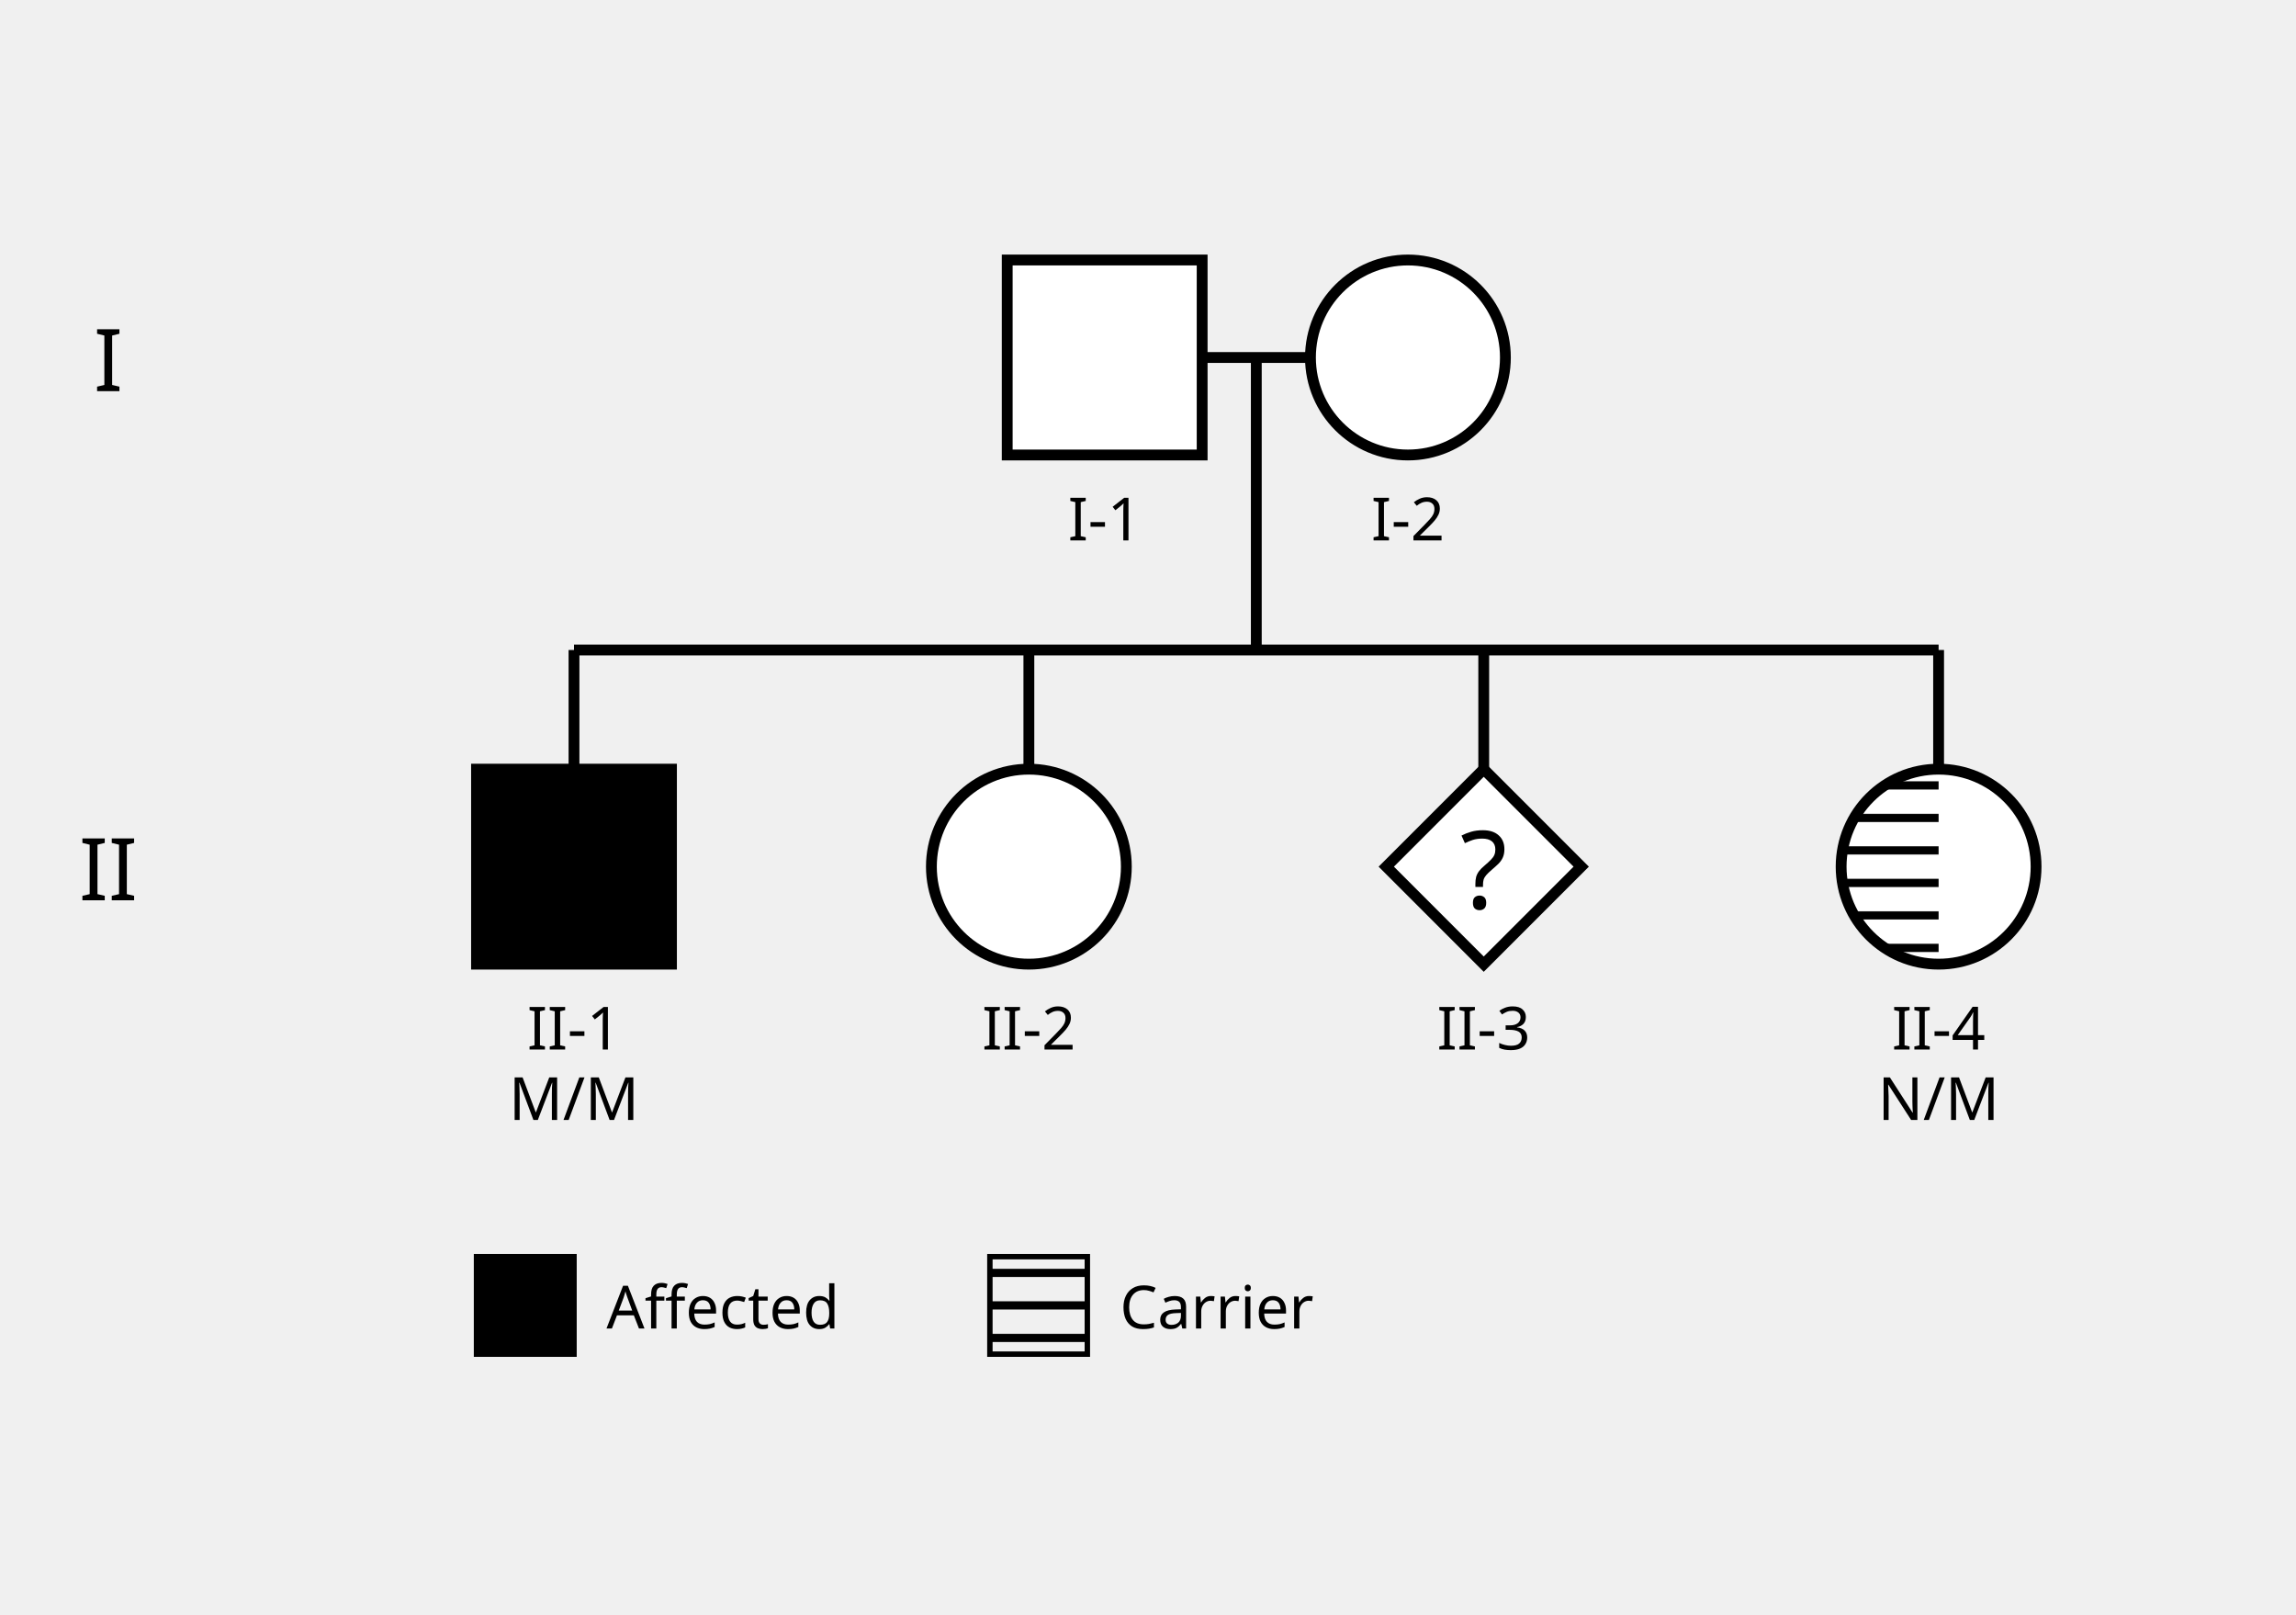
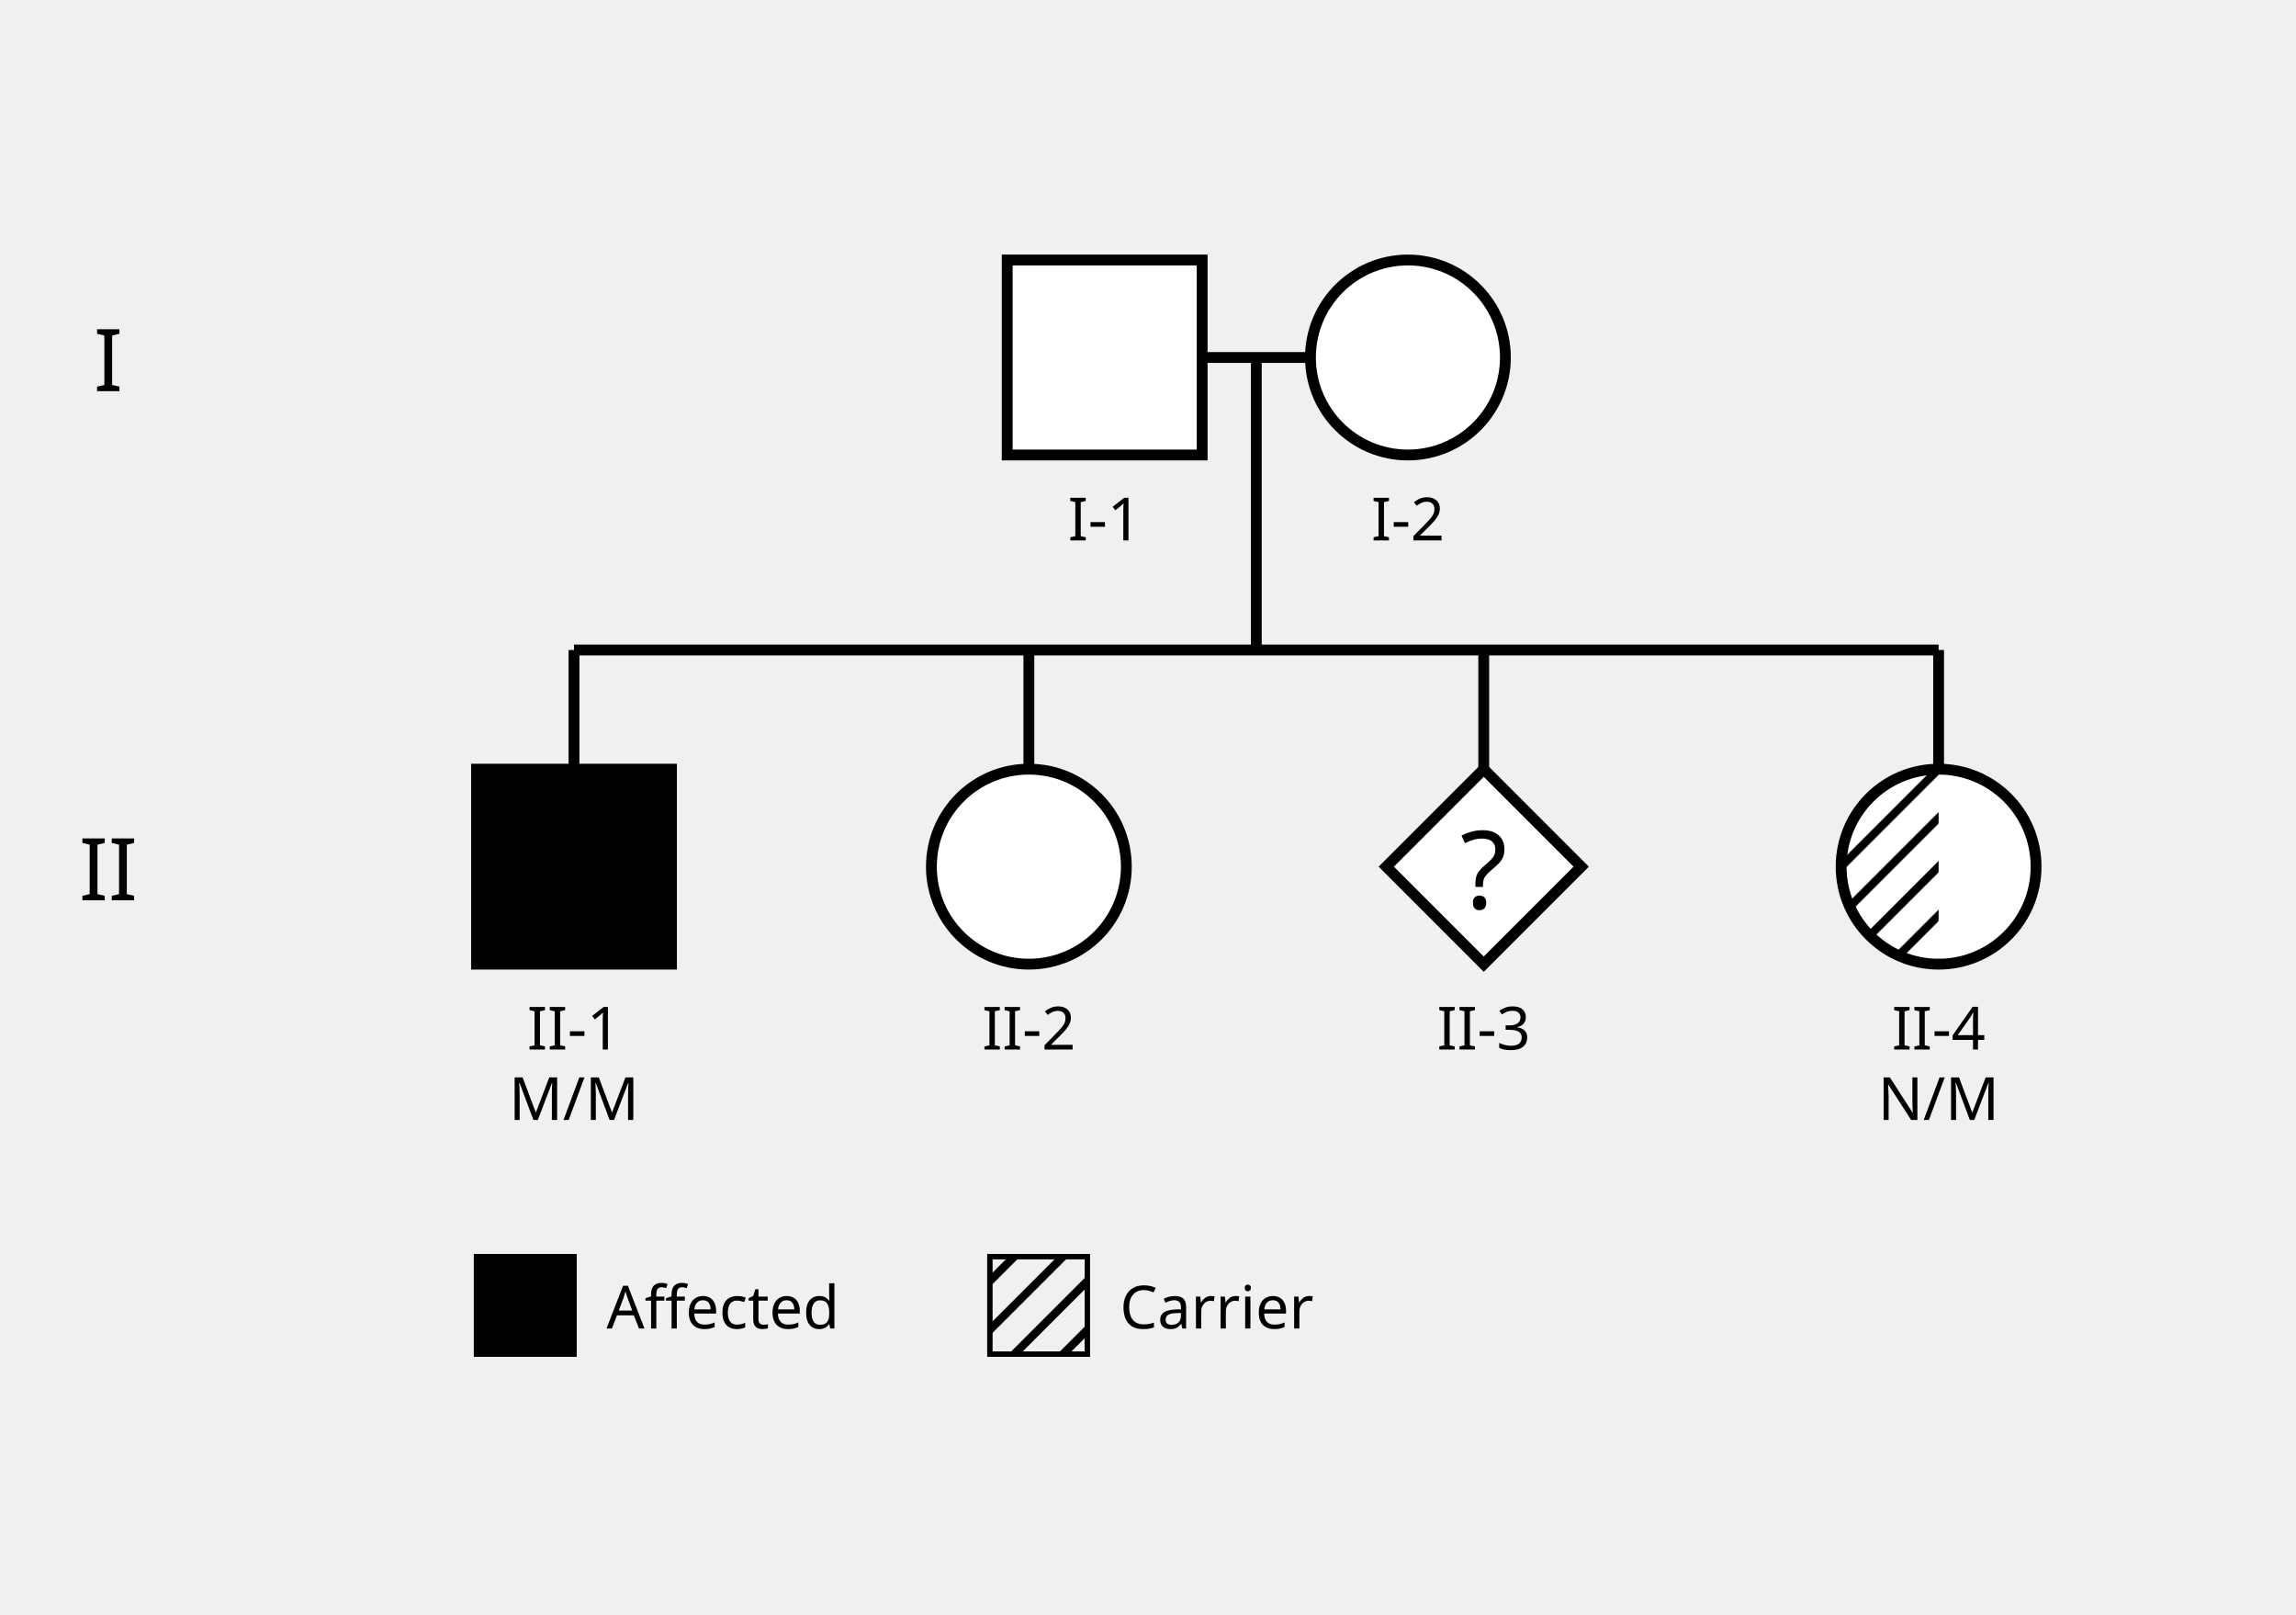
<svg xmlns="http://www.w3.org/2000/svg" width="424" height="298" viewBox="0 0 424 298" class="pedigree" data-title="A sibship of four in birth order, mixed gender and status" data-conditions="[&quot;&quot;]">
  <defs>
    <pattern id="fill-affected-0" class="fill-pattern" data-condition="0" data-status="affected" width="8" height="8" patternUnits="userSpaceOnUse">
      <rect width="8" height="8" fill="#000000" />
    </pattern>
-     <pattern id="fill-carrier-0" class="fill-pattern" data-condition="0" data-status="carrier" width="6" height="6" patternUnits="userSpaceOnUse">
-       <rect x="0" y="2.25" width="6" height="1.5" fill="#000000" />
+     <pattern id="fill-carrier-0" class="fill-pattern" data-condition="0" data-status="carrier" width="9" height="9" patternUnits="userSpaceOnUse">
+       <path d="M-1.125,5.625L5.625,-1.125M3.375,10.125L10.125,3.375" fill="none" stroke="#000000" stroke-width="1.5" />
    </pattern>
  </defs>
  <g class="generation" data-generation="1">
    <text x="20" y="66" font-family="sans-serif" font-size="16" fill="#000000" text-anchor="middle" dominant-baseline="central">I</text>
  </g>
  <g class="generation" data-generation="2">
    <text x="20" y="160" font-family="sans-serif" font-size="16" fill="#000000" text-anchor="middle" dominant-baseline="central">II</text>
  </g>
  <g class="mating" data-partners="I-1 I-2">
    <line x1="222" y1="66" x2="242" y2="66" stroke="#000000" stroke-width="2" />
    <line class="hit" x1="222" y1="66" x2="242" y2="66" stroke="none" stroke-width="12" pointer-events="stroke" />
  </g>
  <g class="sibship" data-parents="I-1 I-2" data-children="II-1 II-2 II-3 II-4">
    <line x1="232" y1="66" x2="232" y2="120" stroke="#000000" stroke-width="2" />
    <line x1="106" y1="120" x2="358" y2="120" stroke="#000000" stroke-width="2" />
    <line x1="106" y1="120" x2="106" y2="142" stroke="#000000" stroke-width="2" />
    <line x1="190" y1="120" x2="190" y2="142" stroke="#000000" stroke-width="2" />
    <line x1="274" y1="120" x2="274" y2="142" stroke="#000000" stroke-width="2" />
    <line x1="358" y1="120" x2="358" y2="142" stroke="#000000" stroke-width="2" />
  </g>
  <g id="ind-I-1" class="individual" data-position="I-1" data-generation="1" data-index="1" data-gender="man">
    <rect class="backing" x="186" y="48" width="36" height="36" fill="#ffffff" />
    <rect class="symbol" x="186" y="48" width="36" height="36" fill="none" stroke="#000000" stroke-width="2" />
    <text class="label" x="204" y="95.5" font-family="sans-serif" font-size="11" fill="#000000" text-anchor="middle" dominant-baseline="central">I-1</text>
    <rect class="hit" x="186" y="48" width="36" height="66" fill="none" pointer-events="all" />
  </g>
  <g id="ind-I-2" class="individual" data-position="I-2" data-generation="1" data-index="2" data-gender="woman">
    <circle class="backing" cx="260" cy="66" r="18" fill="#ffffff" />
    <circle class="symbol" cx="260" cy="66" r="18" fill="none" stroke="#000000" stroke-width="2" />
    <text class="label" x="260" y="95.5" font-family="sans-serif" font-size="11" fill="#000000" text-anchor="middle" dominant-baseline="central">I-2</text>
    <rect class="hit" x="242" y="48" width="36" height="66" fill="none" pointer-events="all" />
  </g>
  <g id="ind-II-1" class="individual affected" data-position="II-1" data-generation="2" data-index="1" data-gender="man" data-condition-0="affected">
    <rect class="backing" x="88" y="142" width="36" height="36" fill="#ffffff" />
    <rect class="fill" data-condition="0" data-status="affected" transform="translate(106 160)" x="-18" y="-18" width="36" height="36" fill="url(#fill-affected-0)" />
    <rect class="symbol" x="88" y="142" width="36" height="36" fill="none" stroke="#000000" stroke-width="2" />
    <text class="label" x="106" y="189.5" font-family="sans-serif" font-size="11" fill="#000000" text-anchor="middle" dominant-baseline="central">II-1</text>
    <text class="label" x="106" y="202.5" font-family="sans-serif" font-size="11" fill="#000000" text-anchor="middle" dominant-baseline="central">M/M</text>
    <rect class="hit" x="88" y="142" width="36" height="66" fill="none" pointer-events="all" />
  </g>
  <g id="ind-II-2" class="individual" data-position="II-2" data-generation="2" data-index="2" data-gender="woman">
    <circle class="backing" cx="190" cy="160" r="18" fill="#ffffff" />
    <circle class="symbol" cx="190" cy="160" r="18" fill="none" stroke="#000000" stroke-width="2" />
    <text class="label" x="190" y="189.5" font-family="sans-serif" font-size="11" fill="#000000" text-anchor="middle" dominant-baseline="central">II-2</text>
    <rect class="hit" x="172" y="142" width="36" height="66" fill="none" pointer-events="all" />
  </g>
  <g id="ind-II-3" class="individual unknown" data-position="II-3" data-generation="2" data-index="3" data-gender="unknown" data-condition-0="unknown">
    <polygon class="backing" points="274,142 292,160 274,178 256,160" fill="#ffffff" />
    <polygon class="symbol" points="274,142 292,160 274,178 256,160" fill="none" stroke="#000000" stroke-width="2" />
    <text class="mark unknown" x="274" y="160" font-family="sans-serif" font-size="20" fill="#000000" text-anchor="middle" dominant-baseline="central">?</text>
    <text class="label" x="274" y="189.5" font-family="sans-serif" font-size="11" fill="#000000" text-anchor="middle" dominant-baseline="central">II-3</text>
    <rect class="hit" x="256" y="142" width="36" height="66" fill="none" pointer-events="all" />
  </g>
  <g id="ind-II-4" class="individual carrier" data-position="II-4" data-generation="2" data-index="4" data-gender="woman" data-condition-0="carrier">
    <circle class="backing" cx="358" cy="160" r="18" fill="#ffffff" />
    <clipPath id="clip-II-4">
-       <circle cx="0" cy="0" r="18" fill="none" />
+       <circle cx="-4.5" cy="0" r="18" fill="none" />
    </clipPath>
-     <rect class="fill" data-condition="0" data-status="carrier" x="-18" y="-18" width="18" height="36" transform="translate(358 160)" fill="url(#fill-carrier-0)" clip-path="url(#clip-II-4)" />
+     <rect class="fill" data-condition="0" data-status="carrier" x="-22.5" y="-18" width="18" height="36" transform="translate(362.5 160)" fill="url(#fill-carrier-0)" clip-path="url(#clip-II-4)" />
    <circle class="symbol" cx="358" cy="160" r="18" fill="none" stroke="#000000" stroke-width="2" />
    <text class="label" x="358" y="189.5" font-family="sans-serif" font-size="11" fill="#000000" text-anchor="middle" dominant-baseline="central">II-4</text>
    <text class="label" x="358" y="202.5" font-family="sans-serif" font-size="11" fill="#000000" text-anchor="middle" dominant-baseline="central">N/M</text>
    <rect class="hit" x="340" y="142" width="36" height="66" fill="none" pointer-events="all" />
  </g>
  <g id="key" class="key">
    <g id="key-affected-0" class="key-entry" data-condition="0" data-status="affected">
      <rect class="swatch" x="0" y="0" width="18" height="18" transform="translate(88 232)" fill="url(#fill-affected-0)" stroke="#000000" stroke-width="1" />
      <text class="key-label" x="112" y="241" font-family="sans-serif" font-size="11" fill="#000000" text-anchor="start" dominant-baseline="central">Affected</text>
    </g>
    <g id="key-carrier-0" class="key-entry" data-condition="0" data-status="carrier">
      <rect class="swatch" x="0" y="0" width="18" height="18" transform="translate(182.8 232)" fill="url(#fill-carrier-0)" stroke="#000000" stroke-width="1" />
      <text class="key-label" x="206.8" y="241" font-family="sans-serif" font-size="11" fill="#000000" text-anchor="start" dominant-baseline="central">Carrier</text>
    </g>
  </g>
</svg>
